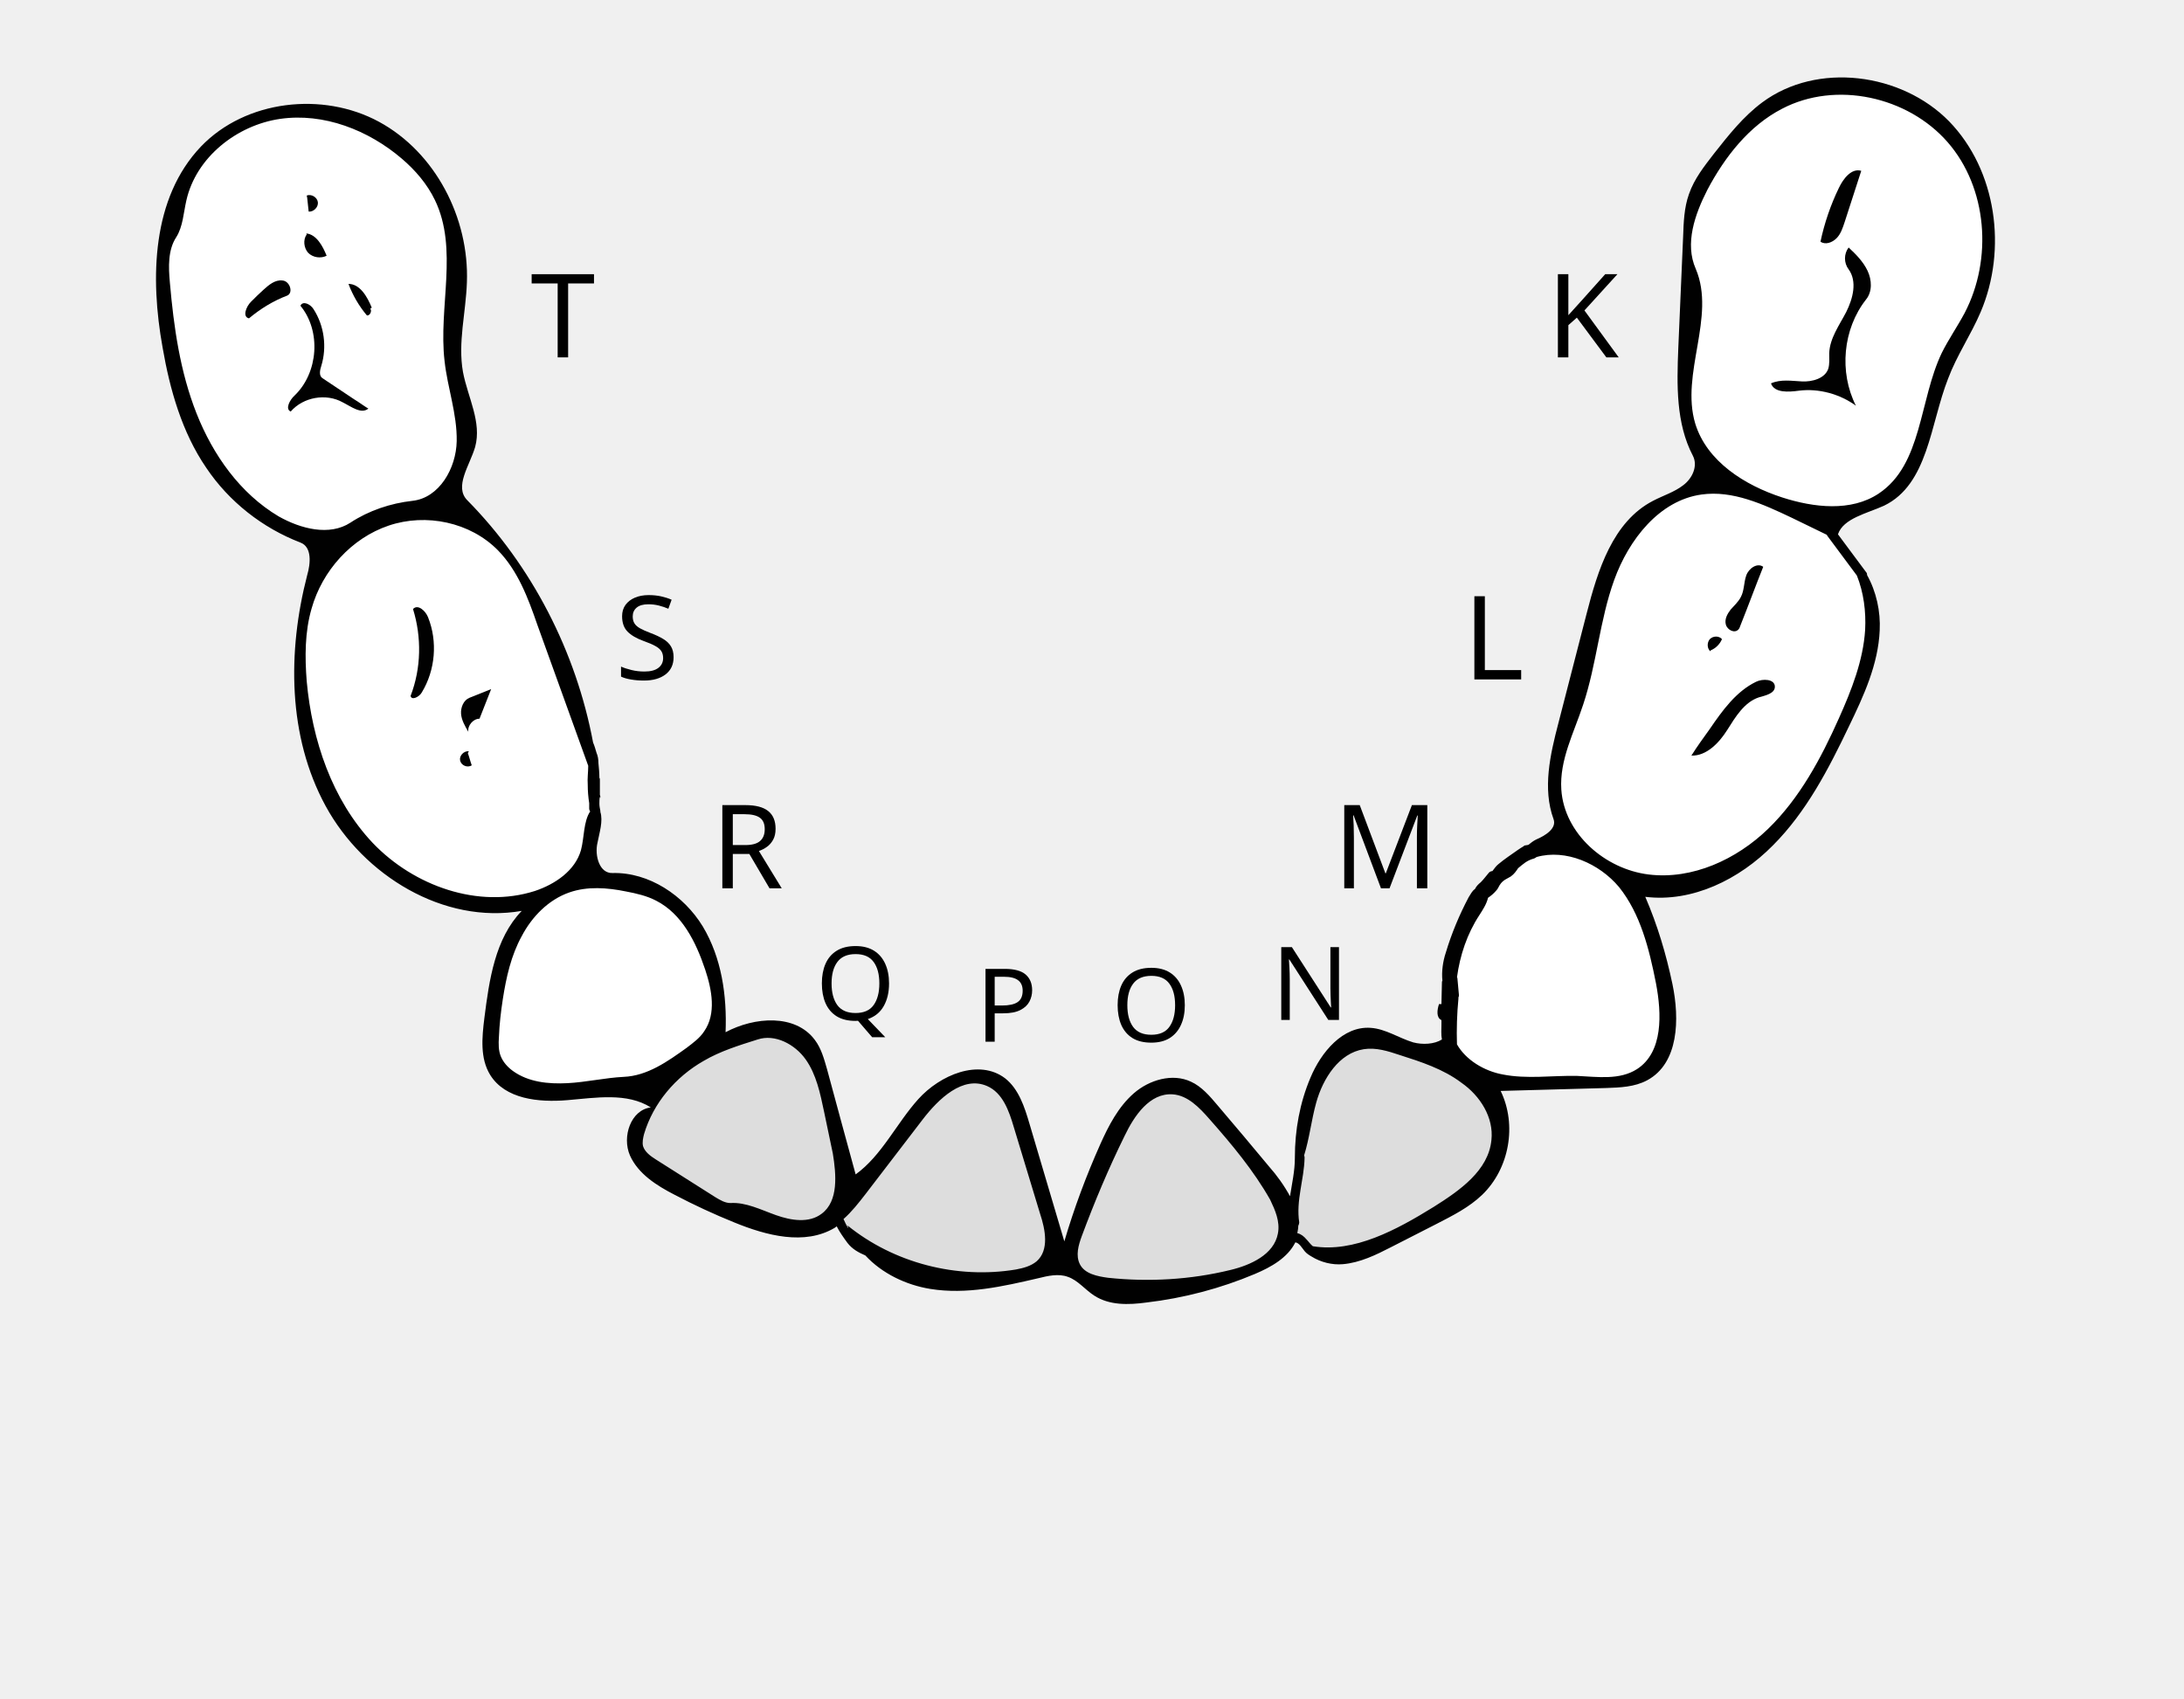
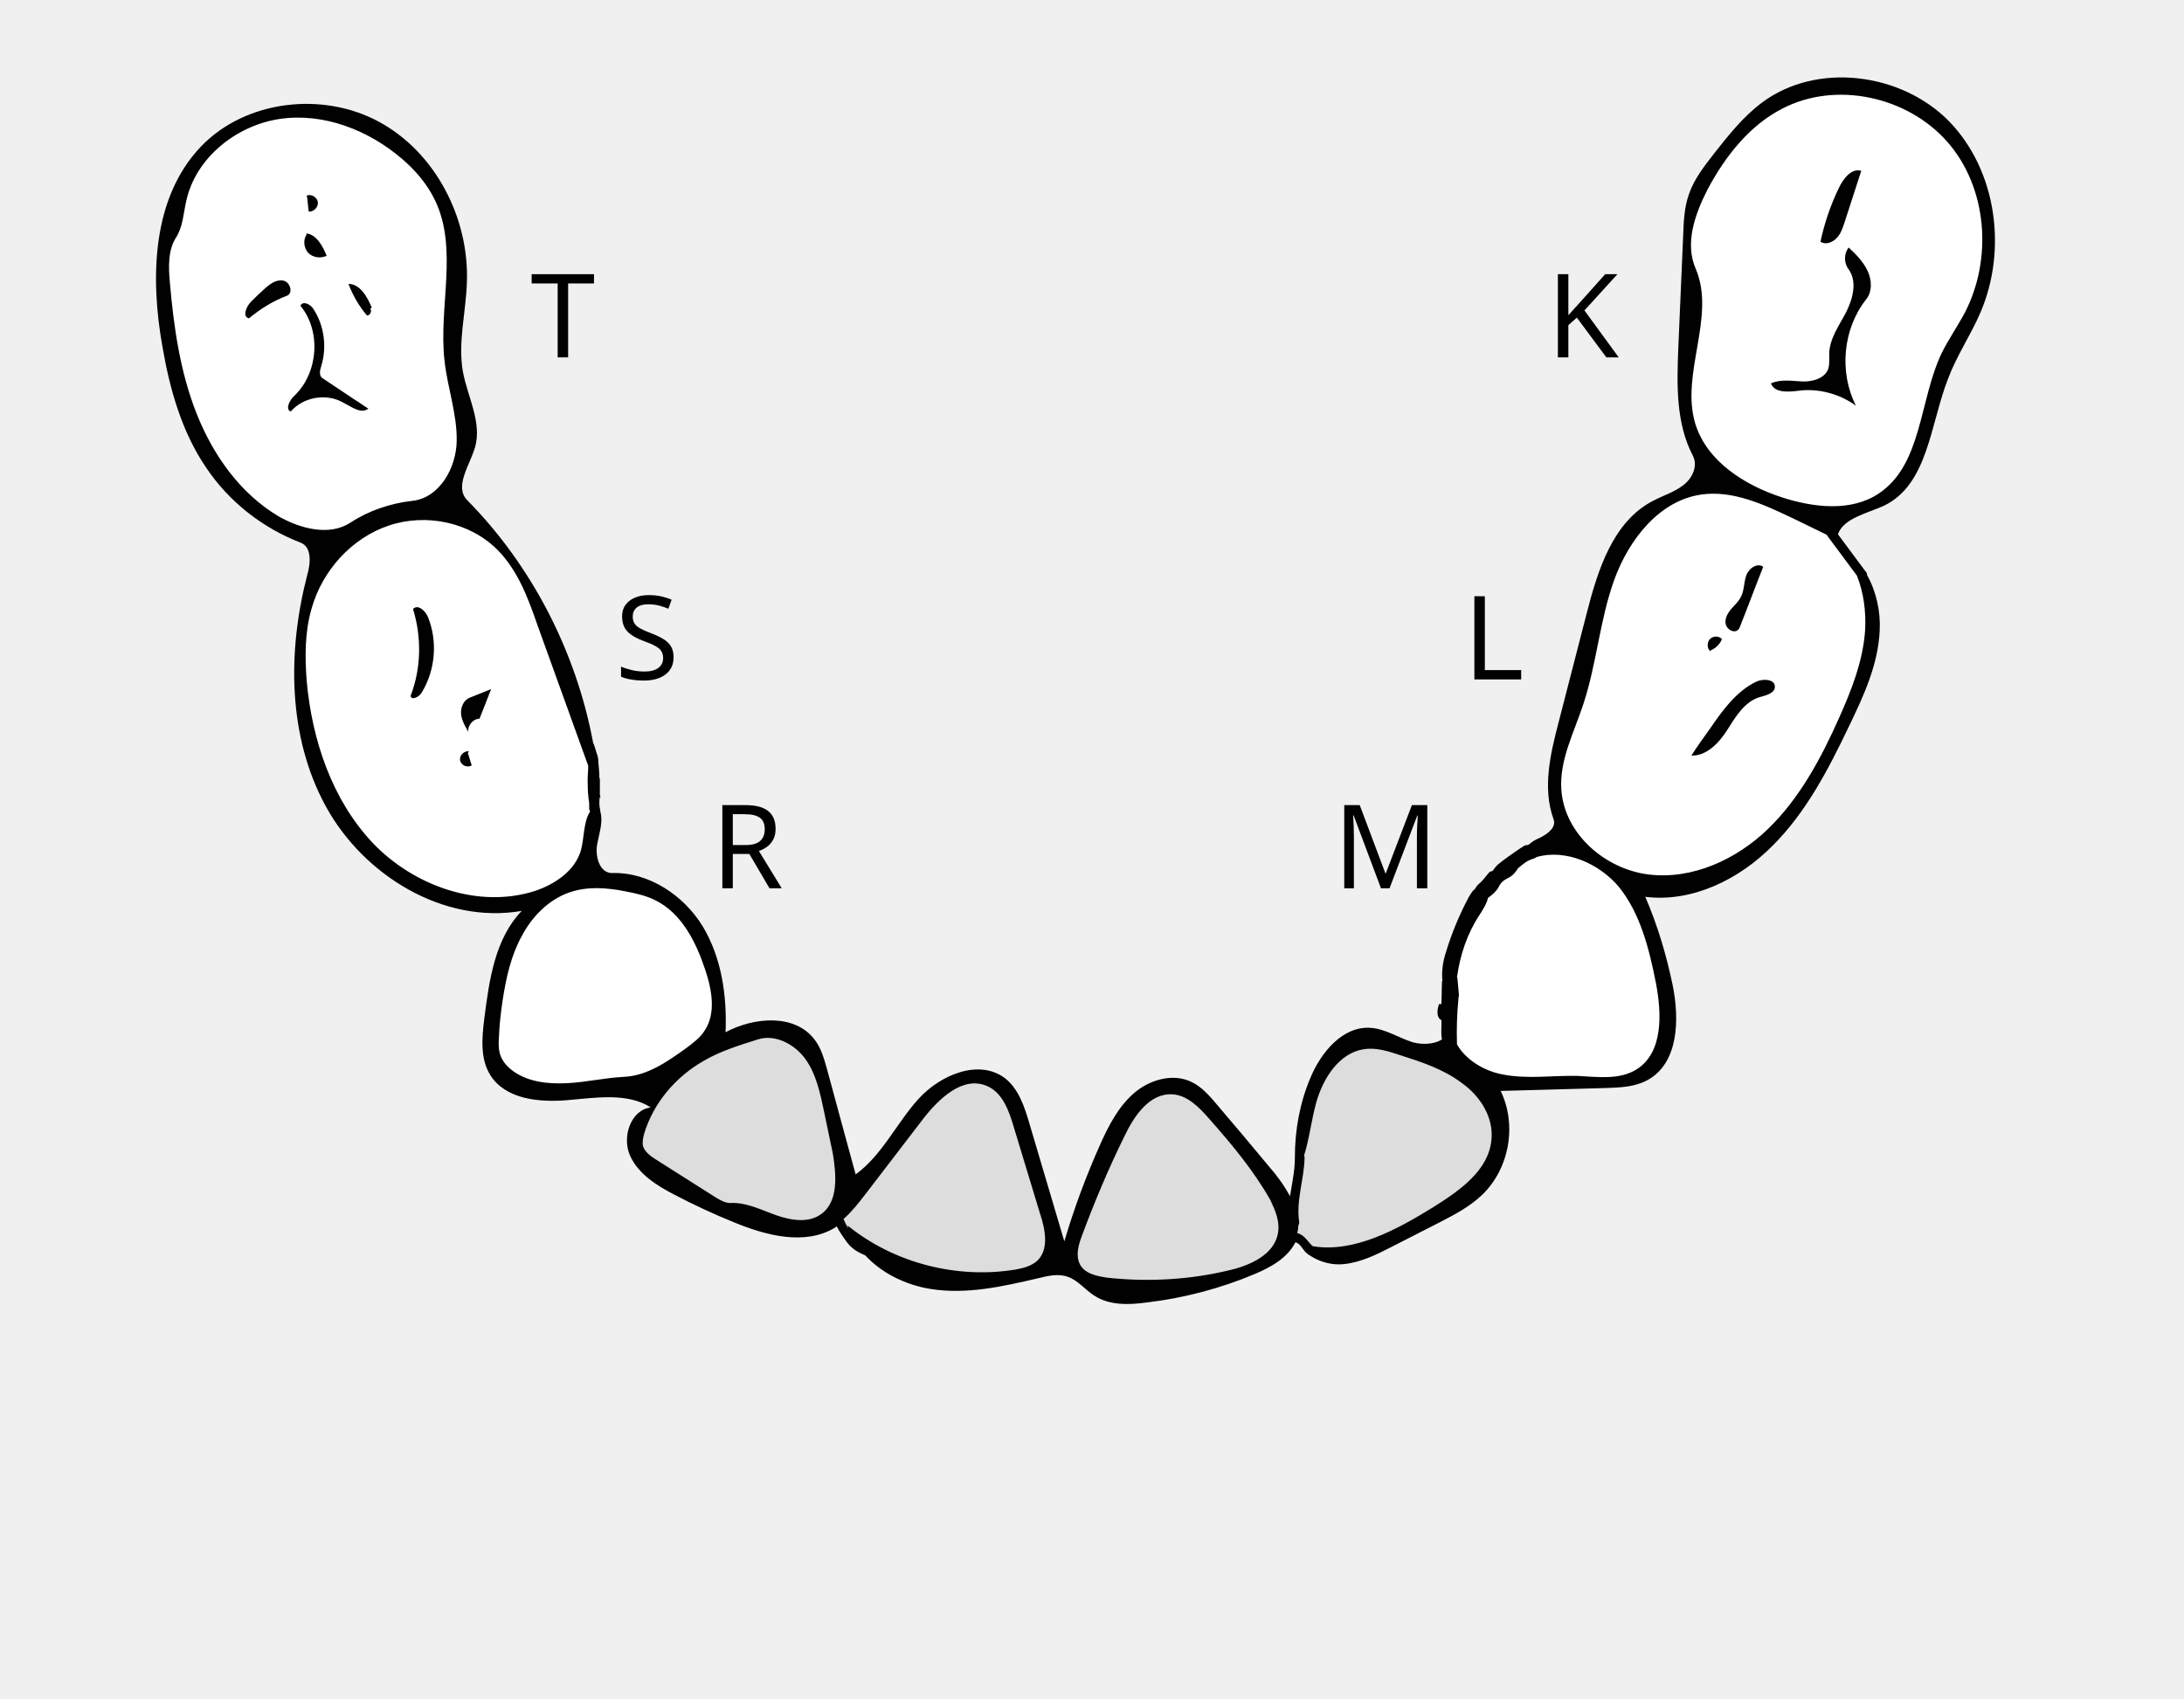
<svg xmlns="http://www.w3.org/2000/svg" version="1.1" x="0px" y="0px" viewBox="0 350 450 350" enable-background="new 0 350 450 350" xml:space="preserve">
  <g class="toothLabels">
    <text id="lblT" data-disabled="false" transform="matrix(1 0 0 1 109.31 423.6409)" font-family="'Avenir-Heavy'" font-size="24px">T</text>
    <text id="lblS" data-disabled="false" transform="matrix(1 0 0 1 126.7426 490.0023)" font-family="'Avenir-Heavy'" font-size="24px">S</text>
    <text id="lblR" data-disabled="false" transform="matrix(1 0 0 1 146.5064 533.043)" font-family="'Avenir-Heavy'" font-size="24px">R</text>
-     <text id="lblQ" transform="matrix(1 0 0 1 168.0594 560.1663)" font-family="'Avenir-Heavy'" font-size="21px">Q</text>
-     <text id="lblP" data-disabled="true" transform="matrix(1 0 0 1 201.0274 564.6503)" font-family="'Avenir-Heavy'" font-size="21px">P</text>
-     <text id="lblO" data-disabled="true" transform="matrix(1 0 0 1 229.0002 564.6497)" font-family="'Avenir-Heavy'" font-size="21px">O</text>
-     <text id="lblN" data-disabled="true" transform="matrix(1 0 0 1 261.966 560.167)" font-family="'Avenir-Heavy'" font-size="21px">N</text>
    <text id="lblM" data-disabled="false" transform="matrix(1 0 0 1 274.6497 533.0432)" font-family="'Avenir-Heavy'" font-size="24px">M</text>
    <text id="lblL" data-disabled="false" transform="matrix(1 0 0 1 301.4584 490.002)" font-family="'Avenir-Heavy'" font-size="24px">L</text>
    <text id="lblK" data-disabled="false" transform="matrix(1 0 0 1 318.6671 423.6405)" font-family="'Avenir-Heavy'" font-size="24px">K</text>
  </g>
  <g class="spots">
    <polygon id="ToothT" fill="#FFFFFF" data-key="T" data-disabled="false" points="65.7,373.5 74,375.2 82,380.8 86.3,384.8 90.3,390.2 92.7,395.8 93,404.8 93,416.8    93,424.5 94.3,432.2 95.7,438.5 94.7,444.2 92.3,450.2 89,453.5 77.7,456.5 68.7,460.5 64.3,461.2 54.7,456.5 48.3,450.2 42,442.2    36.3,425.2 33.3,407.8 34.3,399.5 36,392.8 39.7,383.5 47,377.2 57,373.2  " />
    <polygon id="ToothS" fill="#FFFFFF" data-key="S" data-disabled="false" points="93.7,456.2 82.7,455.8 70.7,460.8 66.3,467.2 63.7,474.2 62,487.2 63.3,500.2    66.3,509.5 70.3,517.2 76.3,524.8 85.3,531.2 93.3,534.8 102.3,535.8 109.3,534.5 119,529.8 121.7,521.2 122,510.2 120.7,502.8    114.3,484.5 108.7,470.8 103,462.5  " />
    <polygon id="ToothR" fill="#FFFFFF" data-key="R" data-disabled="false" points="129.3,532.2 137,535.2 142.7,541.2 146,548.8 147.7,557.8 144.7,565.2 136.7,570.5    123,573.8 113,574.2 105,572.8 101.3,564.8 103,551.2 107.3,541.2 111.3,535.5 124,531.5  " />
    <polygon id="ToothQ" fill="#DDDDDD" data-key="Q" data-disabled="true" points="164.3,564.5 168.3,568.8 173,592.2 172,598.2 169.3,601.8 162,601.8 152,599.8    142.3,595.5 131,586.8 130.7,584.5 135,575.8 140.3,570.2 149.7,564.5 159,562.8  " />
    <polygon id="ToothP" fill="#DDDDDD" data-key="P" data-disabled="true" points="208,576.5 218,607.2 214,611.5 206.7,613.2 191,612.8 179,606.8 172.3,601.5    174,597.8 190.3,578.2 199.7,571.8 205.7,573.8  " />
    <polygon id="ToothO" fill="#DDDDDD" data-key="O" data-disabled="true" points="244.3,574.2 235.7,575.2 230.7,581.8 225.7,593.5 221.7,604.5 220.3,609.8 224,613.5    234.3,615.5 248.7,613.8 258.7,610.8 264,606.2 265.3,598.8  " />
    <polygon id="ToothN" fill="#DDDDDD" data-key="N" data-disabled="true" points="306.3,575.8 298.7,569.2 289.7,566.2 280.7,564.2 275.3,566.8 272,572.2 268.7,583.8    267.3,593.2 266.3,599.2 266.7,603.8 270.7,607.8 276.3,608.8 286.7,605.2 300,597.5 307.7,590.5 309,583.5  " />
    <polygon id="ToothM" fill="#FFFFFF" data-key="M" data-disabled="false" points="335,532.2 341.7,546.5 343.3,562.8 339.7,570.5 331.7,573.5 309,572.5 302,569.2    298,564.5 299.7,548.2 303,539.5 307.3,531.8 315.3,525.2 321.3,525.2 325,525.5  " />
    <polygon id="ToothL" fill="#FFFFFF" data-key="L" data-disabled="false" points="354,450.2 365.7,453.8 377,459.5 384.3,469.2 385,481.5 382.7,491.8 369.7,517.8    357.3,527.8 340.7,532.2 331.7,528.5 324.3,523.5 321,515.2 320.7,504.2 325.3,489.5 330.3,470.2 335,460.5 343.7,453.2  " />
    <polygon id="ToothK" fill="#FFFFFF" data-key="K" data-disabled="false" points="391.7,370.2 379,367.8 366.7,370.2 356.3,378.8 350.3,388.2 347.7,396.2 348,411.5    346.7,427.8 347.7,438.5 352,445.2 364.7,453.2 374.3,455.5 381.7,454.8 389.7,451.8 394.3,445.8 397.7,433.8 401.7,421.5    406.7,413.5 409.7,400.5 408.7,390.5 404.3,380.2  " />
  </g>
  <g class="child-outlines">
    <g id="XMLID_9_">
      <path id="XMLID_143_" fill="#010101" d="M63.6,393.6c1,0.1,2-0.9,1.9-1.9c-0.1-1-1.3-1.8-2.3-1.4l0.1,0.5     C63.4,391.7,63.5,392.6,63.6,393.6z" />
      <path id="XMLID_142_" fill="#010101" d="M380.9,401c-1,1.3-1,3.2,0,4.5c1.8,2.5,0.9,6-0.5,8.8c-1.4,2.7-3.4,5.4-3.5,8.5     c0,1.1,0.1,2.2-0.2,3.2c-0.7,2-3.3,2.7-5.4,2.6c-2.1-0.1-4.4-0.5-6.4,0.4c0.7,2,3.6,1.8,5.8,1.5c4.1-0.5,8.4,0.7,11.7,3.1     c-3.5-6.9-2.7-15.8,2.1-21.9c1.3-1.6,1.2-4,0.3-5.9C383.9,403.9,382.4,402.4,380.9,401z" />
      <path id="XMLID_141_" fill="#010101" d="M94.8,506.7c0.2,1,1.5,1.6,2.4,1c-0.3-0.8-0.5-1.7-0.8-2.5l0.2-0.4     C95.6,504.7,94.6,505.7,94.8,506.7z" />
      <path id="XMLID_140_" fill="#010101" d="M352.5,484c1-0.4,1.9-1.3,2.3-2.3c-0.6-0.7-1.8-0.7-2.5,0c-0.6,0.7-0.6,1.9,0.1,2.5     L352.5,484z" />
      <path id="XMLID_139_" fill="#010101" d="M75.9,434.2c-1-0.6-1.9-1.3-2.9-1.9c-2.2-1.5-4.4-2.9-6.6-4.4c-0.7-0.5-0.5-1.6-0.2-2.5     c1.2-3.9,0.6-8.3-1.6-11.7c-0.6-1-2.2-1.8-2.7-0.7c4.3,5.2,3.7,13.8-1.2,18.5c-1,0.9-2,2.8-0.8,3.3c2.6-3,7.3-3.8,10.7-1.9     C72.4,433.8,74.4,435.4,75.9,434.2z" />
      <path id="XMLID_135_" fill="#010101" d="M355.9,500.4c1.7-2.7,3.5-5.7,6.5-6.7c1.4-0.4,3.3-0.8,3.3-2.2c0-1.6-2.5-1.7-3.9-1     c-4.1,2-6.9,5.9-9.5,9.7c-1.3,1.8-2.6,3.6-3.8,5.5C351.6,505.8,354.2,503.1,355.9,500.4z" />
      <path id="XMLID_133_" fill="#010101" d="M63.5,402.1c1,1,2.6,1.2,3.8,0.6c-0.8-2-2.1-4.4-4.2-4.6l0.1,0.2     C62.4,399.4,62.6,401.1,63.5,402.1z" />
      <path id="XMLID_80_" fill="#010101" d="M401.6,375c-9.8-10-27.2-12.3-38.5-3.9c-3.9,2.9-6.9,6.7-9.9,10.5c-2,2.6-4.1,5.2-5.2,8.4     c-1,2.8-1.1,5.8-1.2,8.7c-0.3,7.7-0.7,15.4-1,23.1c-0.3,7.5-0.5,15.4,3,22.1c1.1,2.1-0.1,4.7-2,6.1c-1.8,1.4-4.1,2.1-6.2,3.2     c-8.3,4.3-11.4,14.3-13.7,23.3c-1.9,7.5-3.9,15-5.8,22.5c-1.7,6.5-3.3,13.5-1,19.8c0.7,1.9-1.7,3.4-3.6,4.2     c-0.6,0.3-1.1,0.7-1.6,1.1c-0.2,0-0.4,0.1-0.6,0.1c-0.2,0-0.3,0.1-0.4,0.2c-0.3,0.2-0.7,0.4-1.1,0.7c-1.4,1-2.8,1.9-4.1,3     c-0.5,0.4-0.8,0.9-1.2,1.4c-0.2,0-0.5,0.1-0.7,0.3c-0.6,0.7-1.1,1.4-1.7,2c-0.5,0.4-0.9,0.8-1.2,1.4c-0.6,0.4-0.9,1.1-1.3,1.7     c-1.9,3.6-3.5,7.4-4.7,11.4c-0.6,1.8-0.9,3.9-0.7,5.8c-0.1,0.1-0.1,0.3-0.1,0.5c0,1.4-0.1,2.8-0.1,4.3c-0.2,0-0.4,0-0.5,0     c-0.4,1.2-0.6,2.8,0.5,3.3c0,0.3,0,0.5,0,0.8c0,1.1-0.1,2.2,0.1,3.2c-1.6,1-4,1.1-5.9,0.6c-3-0.9-5.7-2.8-8.8-3     c-5.7-0.4-10.2,5-12.4,10.3c-2.2,5.2-3.2,10.8-3.2,16.4c0,0,0,0,0,0.1c0,2.7-0.6,5.3-1,7.9c-1.2-2.2-2.7-4.3-4.3-6.1     c-3.5-4.2-7-8.4-10.6-12.6c-1.6-1.9-3.3-3.9-5.5-4.9c-3.8-1.8-8.6-0.4-11.8,2.4c-3.2,2.8-5.2,6.7-6.9,10.5     c-2.9,6.5-5.4,13.2-7.4,20c-2.4-8.1-4.8-16.2-7.2-24.3c-1-3.4-2.2-7.1-5-9.3c-5.4-4.1-13.4-0.7-17.9,4.3     c-4.5,5-7.5,11.6-12.9,15.5c-2-7.2-3.9-14.4-5.9-21.7c-0.6-2.1-1.2-4.3-2.5-6c-4-5.4-12.4-4.8-18.4-1.6c0.3-7.5-0.8-15.3-4.7-21.8     c-3.9-6.4-11.1-11.2-18.6-11c-2.7,0.1-3.7-3.6-3.1-6.2c0.4-2.1,1.2-4.5,0.6-6.4c0-0.1,0-0.1,0-0.2c-0.1-0.5-0.2-1-0.2-1.5     c0-0.5,0-1,0.1-1.4l0.1,0.2c0-0.2,0-0.4-0.1-0.6c0-1,0-2,0-3.1c0-0.2,0-0.3-0.1-0.4c0-1-0.1-2.1-0.2-3.1c0-0.7-0.1-1.4-0.4-2.1     c-0.2-0.7-0.4-1.4-0.7-2.1c-3.5-18.7-12.6-36.4-25.9-49.9c-2.8-2.8,0.5-7.2,1.6-11c1.4-5.1-1.5-10.2-2.5-15.4     c-1.1-6.1,0.6-12.3,0.8-18.5c0.5-13.3-6.5-26.8-18.1-33.1s-27.5-4.5-36.7,5.1c-10.1,10.6-10.5,27-7.9,41.4c1.5,8.7,4,17.5,9,24.8     c4.7,7,11.6,12.4,19.4,15.4c2.4,0.9,2.1,4.3,1.4,6.7c-4.1,15.8-4,33.3,3.8,47.6c7.8,14.3,24.3,24.4,40.4,21.6     c-5.5,5.7-6.7,14.2-7.7,22.1c-0.5,4-0.9,8.3,1.2,11.7c3.1,5,10,5.7,15.9,5.2c5.9-0.5,12.3-1.6,17.2,1.5c-4.1,0.5-6,6-4.3,9.9     c1.7,3.8,5.5,6.2,9.2,8.1c4,2.1,8.1,4,12.3,5.7c6.6,2.7,14.5,4.8,20.7,1.1c0.1-0.1,0.3-0.2,0.4-0.3c0.6,1.2,1.4,2.3,2.2,3.4     c1,1.3,2.3,2,3.7,2.6c3.4,3.7,8.4,6.1,13.4,6.9c7.4,1.2,14.9-0.5,22.2-2.2c2-0.5,4.2-1,6.1-0.3c2.1,0.7,3.6,2.7,5.5,3.9     c3.1,2,7,1.9,10.7,1.4c7.7-0.9,15.3-2.9,22.4-5.9c3.3-1.4,6.7-3.3,8.3-6.5c0.8,0.1,1.4,1.2,1.9,1.8c0.4,0.5,0.9,0.8,1.4,1.1     c1.9,1.2,4.3,1.8,6.5,1.6c3.5-0.3,6.8-1.9,9.9-3.5c3.1-1.6,6.3-3.2,9.4-4.8c3.3-1.7,6.7-3.4,9.4-6c5.6-5.4,7.2-14.4,3.8-21.4     c7.2-0.2,14.5-0.4,21.7-0.6c2.9-0.1,5.9-0.2,8.5-1.6c6.5-3.5,6.7-12.6,5.2-19.8c-1.3-6.2-3.1-12.2-5.6-18     c9.7,1.2,19.4-3.6,26.3-10.6c6.9-6.9,11.5-15.8,15.7-24.6c3-6.2,6-12.7,6.3-19.7c0.2-3.9-0.7-8-2.6-11.4c0-0.2,0-0.4-0.2-0.6     c-1.9-2.6-3.9-5.2-5.8-7.8c1.1-3.3,6-4.3,9.5-5.9c9.1-4.4,9.5-16.8,13.2-26.2c1.8-4.8,4.7-9,6.7-13.7     C413.6,401.4,411.4,385.1,401.6,375z M57.4,456.4c-7.9-4.7-13.5-12.6-16.9-21.2c-3.4-8.6-4.7-17.8-5.5-27     c-0.3-3.2-0.4-6.7,1.3-9.3c1.4-2.2,1.5-5,2.1-7.6c2-8.9,10.4-15.5,19.3-16.8c9-1.3,18.2,2.3,25.1,8.2c2.8,2.4,5.2,5.2,6.8,8.5     c4.9,10.1,0.7,22.1,2,33.2c0.6,5.5,2.6,10.9,2.5,16.5s-3.6,11.7-9.1,12.3c-4.5,0.5-9,2-12.8,4.5C67.9,460.5,62,459,57.4,456.4z     M76.8,523.7c-8.4-8.9-12.5-21.2-13.6-33.3c-0.4-5-0.4-10.2,1-15c2.2-7.8,8.2-14.5,15.9-17.1s16.8-0.7,22.5,5.1     c4.1,4.2,6.2,9.8,8.1,15.3c3.5,9.7,7,19.4,10.5,29.1c0,1.3-0.2,2.6-0.1,3.9c0,1.3,0.1,2.5,0.3,3.8c0,0.4,0,0.8,0,1.1     c0,0.3,0.1,0.4,0.2,0.6c-1.4,2.1-1.2,5.4-1.9,8c-1.2,4.2-5.3,7-9.5,8.4C98.6,537.3,85.3,532.6,76.8,523.7z M128.5,571.9     c-3.9,0.2-7.7,1.1-11.6,1.3c-3.9,0.2-8-0.2-11.2-2.5c-1.1-0.8-2-1.8-2.5-3c-0.5-1.2-0.5-2.6-0.4-4c0.1-2.6,0.4-5.2,0.8-7.8     c0.7-4.5,1.7-9,3.9-13c2.1-4,5.5-7.5,9.8-9c3.7-1.3,7.8-1,11.7-0.2c2.1,0.4,4.3,0.9,6.2,1.9c5.3,2.7,8.2,8.5,10.1,14.2     c1.4,4.2,2.3,9.1-0.2,12.7c-0.9,1.4-2.3,2.4-3.6,3.4C137.6,568.7,133.4,571.7,128.5,571.9z M169.3,600.1c-2.6,2-6.3,1.4-9.4,0.3     c-3.1-1.1-6.2-2.7-9.4-2.5c-1.1,0-2.1-0.6-3.1-1.2c-4.1-2.6-8.2-5.2-12.3-7.8c-1.1-0.7-2.2-1.5-2.6-2.7c-0.2-0.8,0-1.7,0.2-2.5     c1.9-6.4,6.5-11.8,12.3-15.1c3.4-2,7.3-3.2,11.1-4.4c3.6-1.2,7.7,1,9.9,4.1c2.2,3.1,3,7,3.8,10.8c0.6,2.9,1.2,5.8,1.8,8.6     C172.3,592,172.8,597.5,169.3,600.1z M213.6,609.9c-1.2,1-2.7,1.4-4.3,1.7c-12.1,2-25.1-1.3-34.7-9.1c0.1,0.2,0.2,0.4,0.2,0.6     c-0.4-0.6-0.7-1.2-1-1.9c1.7-1.5,3.1-3.3,4.5-5.1c3.9-5.1,7.9-10.3,11.8-15.4c3.3-4.3,8.3-9.1,13.3-6.9c3.2,1.4,4.5,5.1,5.5,8.5     l5.4,17.8C215.4,603.4,216.2,607.6,213.6,609.9z M263.3,604.2c-0.8,4.3-5.6,6.5-9.8,7.5c-8.2,2-16.8,2.5-25.2,1.6     c-2.2-0.3-4.8-0.8-5.8-2.8c-0.9-1.8-0.3-3.9,0.4-5.8c2.6-7,5.5-13.9,8.8-20.6c2-4.2,5.2-8.9,9.9-8.6c3.1,0.2,5.5,2.7,7.6,5.1     c4.6,5.2,9.1,10.6,12.5,16.6C262.7,599.3,263.8,601.7,263.3,604.2z M307.3,584.9c-0.6,6.3-6.5,10.4-11.9,13.8     c-7.6,4.7-16.4,9.5-24.9,8.1c-0.5-0.4-0.9-1-1.3-1.4c-0.5-0.6-1.1-1.1-1.9-1.3c0.1-0.5,0.2-1,0.2-1.5c0.1-0.2,0.2-0.5,0.2-0.7     c-0.7-4.5,1-8.8,1.1-13.3c0-0.2,0-0.3-0.1-0.5c1.1-3.5,1.5-7.3,2.5-10.9c1.4-5,4.7-10.2,9.8-11c2.5-0.4,5,0.4,7.4,1.2     c4.4,1.4,9,2.9,12.7,5.7C305,575.8,307.8,580.3,307.3,584.9z M341.2,552.6c1.2,6.3,1.5,14.2-3.9,17.7c-3.6,2.3-8.1,1.6-12.4,1.4     c-5.1-0.1-10.3,0.7-15.3-0.3c-3.8-0.7-7.6-3-9.4-6.2c-0.1-3.1,0-6.3,0.3-9.4c0-0.1,0-0.2,0-0.3c0.1-0.1,0.1-0.3,0.1-0.5     c-0.1-1.1-0.2-2.2-0.3-3.3c0-0.1,0-0.2-0.1-0.3c0.6-4.5,2.1-9,4.6-12.8c0.7-1.1,1.5-2.3,1.8-3.6c0.6-0.4,1.2-0.9,1.7-1.5     c0.4-0.4,0.5-0.9,0.9-1.4c0.6-0.8,1.3-1,2.1-1.5c0.7-0.5,1.1-1.1,1.5-1.7c1.1-0.9,1.8-1.6,3.3-2c0.2-0.1,0.4-0.2,0.5-0.3     c6-1.7,12.9,1.3,17,6.2C338,538.3,339.8,545.5,341.2,552.6z M382.6,468.6c1.4,3.5,1.9,7.4,1.7,11.2c-0.4,6.3-2.8,12.4-5.4,18.2     c-3.7,8.3-8.1,16.5-14.6,22.8c-6.5,6.3-15.6,10.5-24.6,9.4c-9-1.1-17.4-8.4-18-17.5c-0.4-6.1,2.6-11.7,4.5-17.5     c2.8-8.4,3.4-17.4,6.4-25.7s9.3-16.4,18-17.6c6.4-0.9,12.7,2,18.6,4.8c2.4,1.2,4.8,2.3,7.2,3.5c0,0.1,0.1,0.1,0.1,0.2     C378.5,463.1,380.6,465.9,382.6,468.6z M404.8,414.5c-1.5,2.8-3.3,5.4-4.7,8.2c-4.7,9.8-4,23-13,29c-5.7,3.8-13.4,2.9-19.9,0.8     c-7.7-2.5-15.5-7.4-17.9-15.2c-3.1-10.3,4.3-22,0.1-31.9c-2.3-5.2-0.2-11.2,2.4-16.3c3.6-6.8,8.6-13.2,15.4-16.7     c11.1-5.8,25.9-2.5,34.1,6.9S410.6,403.4,404.8,414.5z" />
      <path id="XMLID_79_" fill="#010101" d="M76.3,413.6l0.3-0.2c-0.9-2.2-2.4-4.9-4.8-4.9c0.9,2.4,2.2,4.6,3.8,6.5     C76.2,415.1,76.7,414.1,76.3,413.6z" />
      <path id="XMLID_75_" fill="#010101" d="M101.2,492c-1.5,0.6-3,1.2-4.5,1.8c-1.2,0.5-1.8,2-1.7,3.3s0.8,2.5,1.5,3.7     c-0.2-1.3,1-2.7,2.3-2.7C99.6,496.1,100.4,494,101.2,492z" />
      <path id="XMLID_72_" fill="#010101" d="M378.4,399.1c0.9-0.9,1.3-2.2,1.7-3.4c1.1-3.5,2.3-7,3.4-10.5c-2-0.6-3.7,1.6-4.6,3.5     c-1.7,3.5-3,7.3-3.8,11.1C376.1,400.5,377.5,400,378.4,399.1z" />
      <path id="XMLID_68_" fill="#010101" d="M358.2,479.7c0.2-0.2,0.3-0.5,0.4-0.8c1.6-4,3.1-8.1,4.7-12.1c-1.2-0.9-3,0.3-3.5,1.8     c-0.5,1.4-0.4,3.1-1.1,4.4c-0.5,1-1.4,1.8-2.1,2.6c-0.7,0.9-1.3,2-1,3.1S357.4,480.6,358.2,479.7z" />
      <path id="XMLID_66_" fill="#010101" d="M58.2,407.8c-1.5-0.2-2.8,0.9-3.9,1.9c-0.9,0.8-1.8,1.7-2.6,2.5c-1,1-1.8,3.1-0.4,3.4     c2.4-2,5-3.6,7.9-4.7C60.5,410.3,59.7,407.9,58.2,407.8z" />
      <path id="XMLID_61_" fill="#010101" d="M86.9,492.7c2.8-4.6,3.3-10.5,1.3-15.5c-0.5-1.3-2.1-2.8-3.1-1.7     c1.8,5.8,1.7,12.2-0.5,17.9C84.8,494.4,86.4,493.6,86.9,492.7z" />
    </g>
  </g>
</svg>
